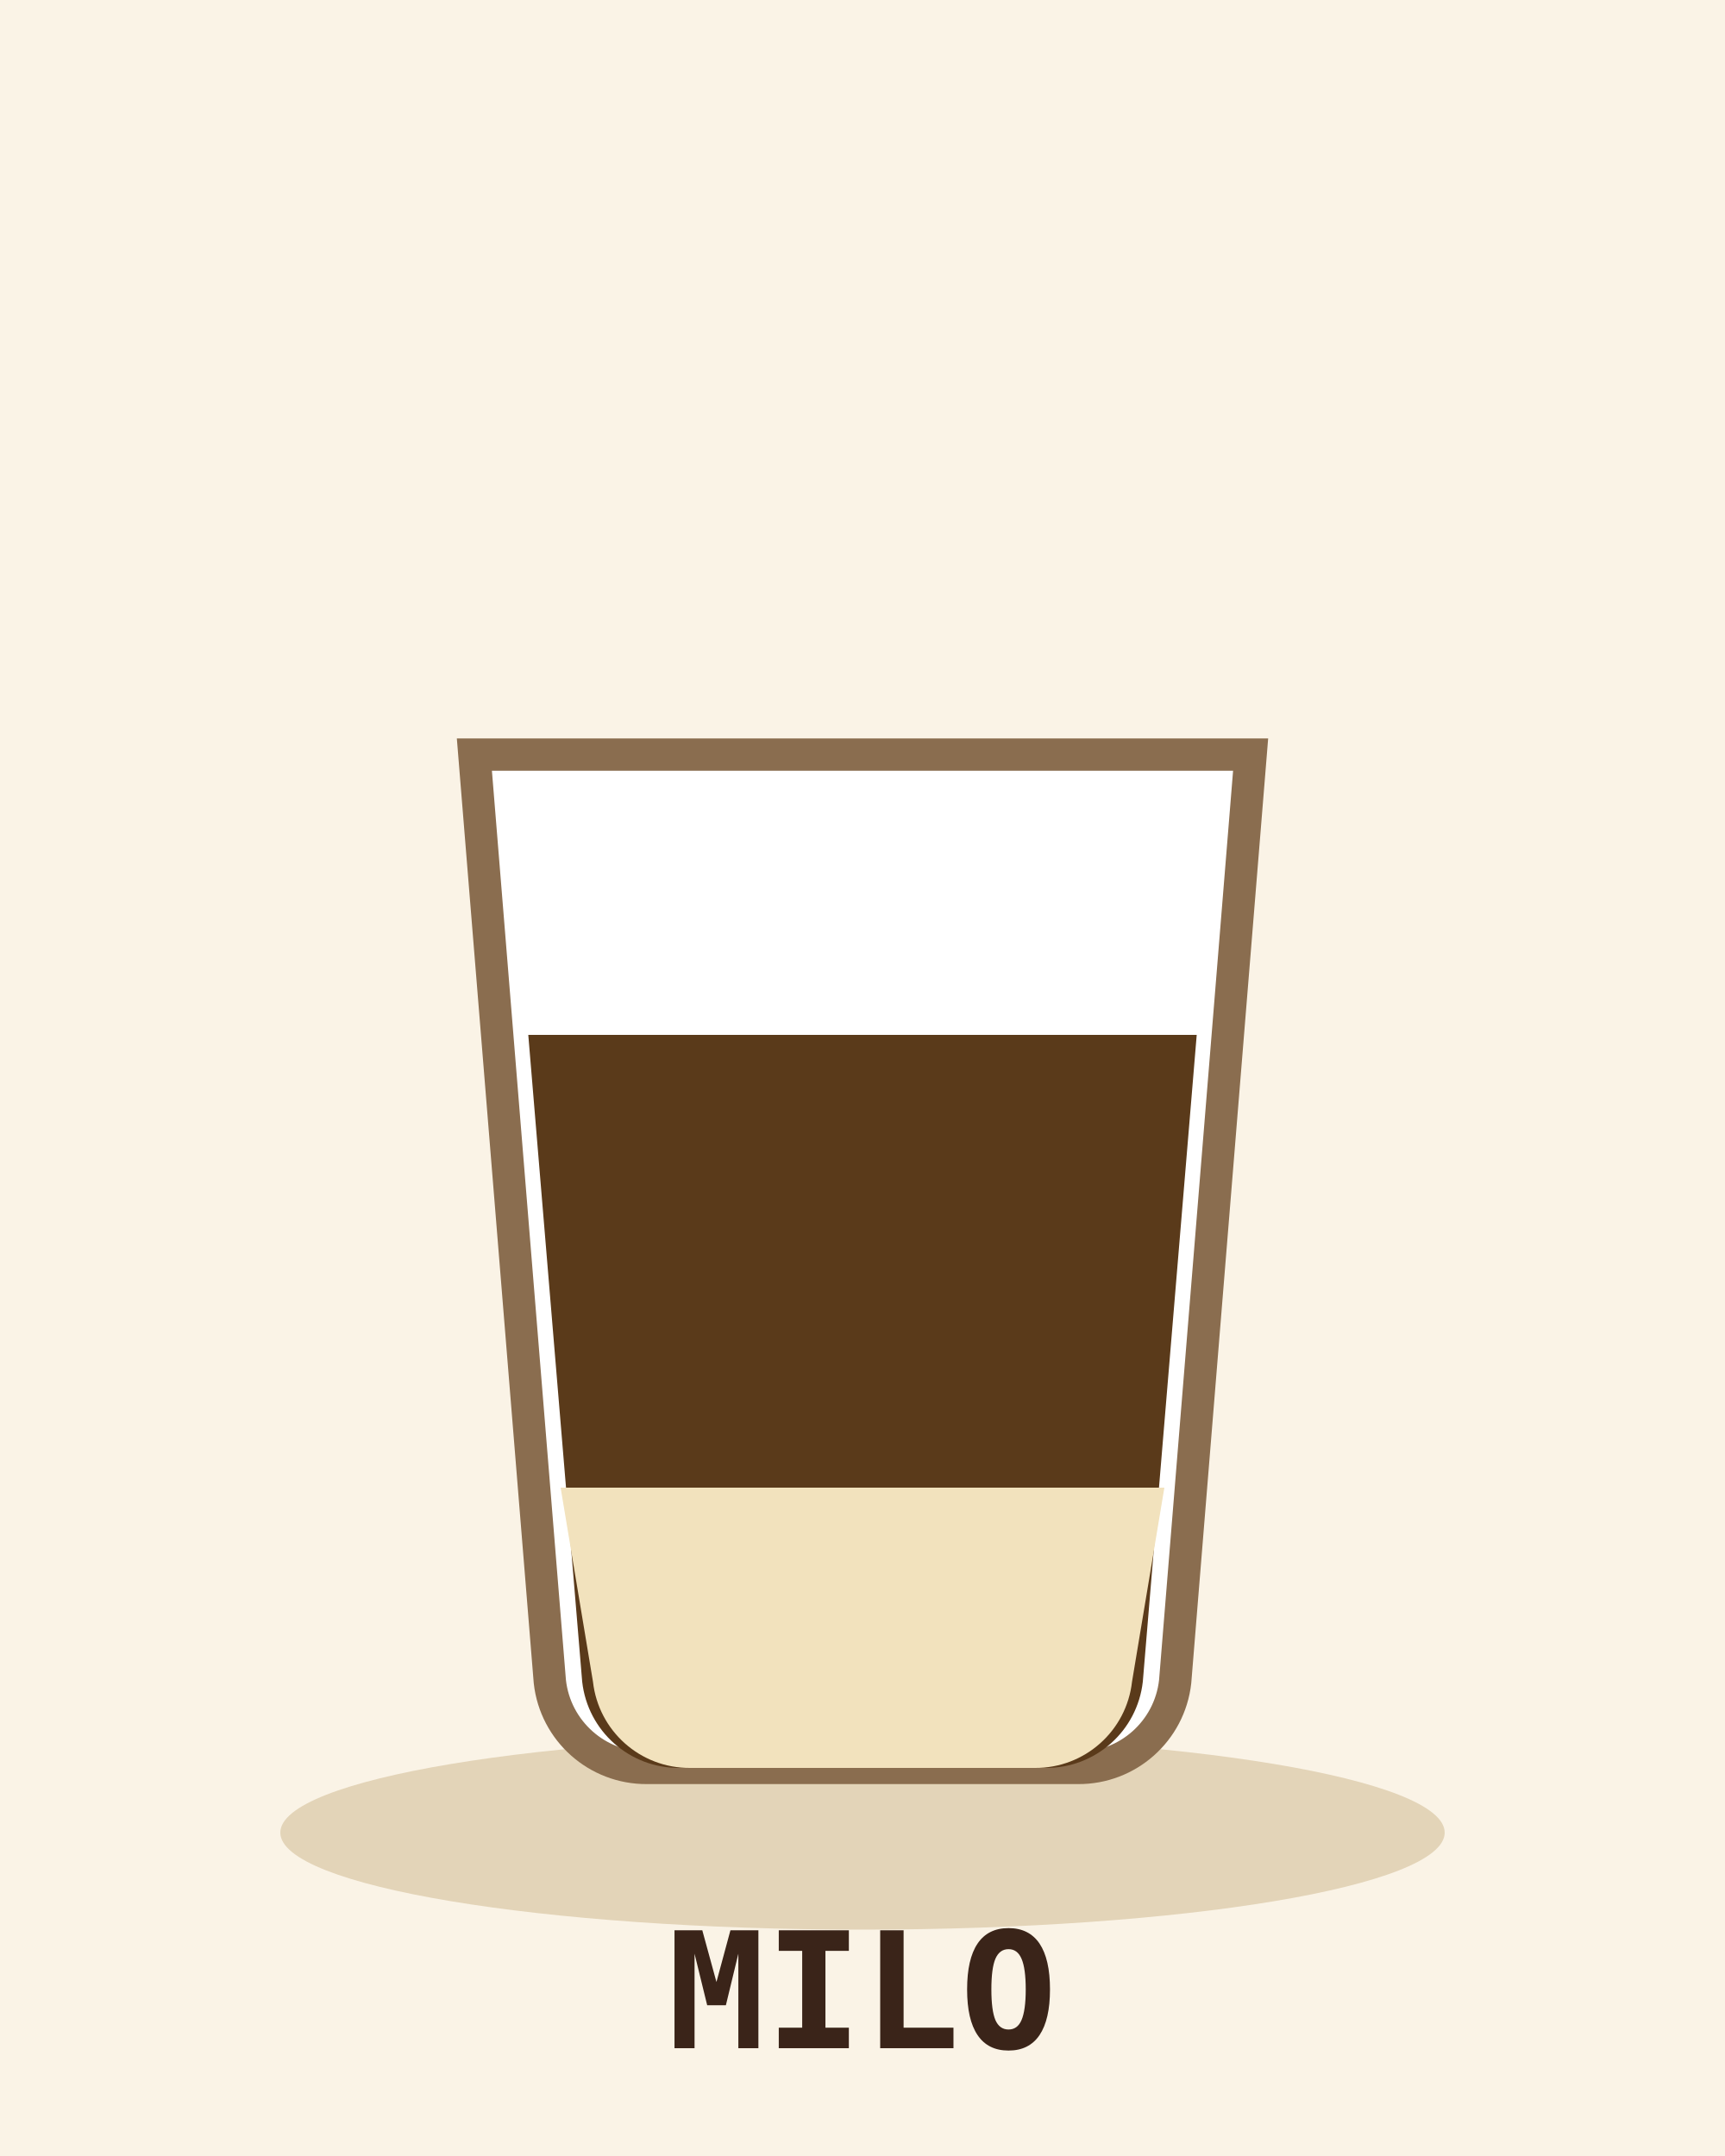
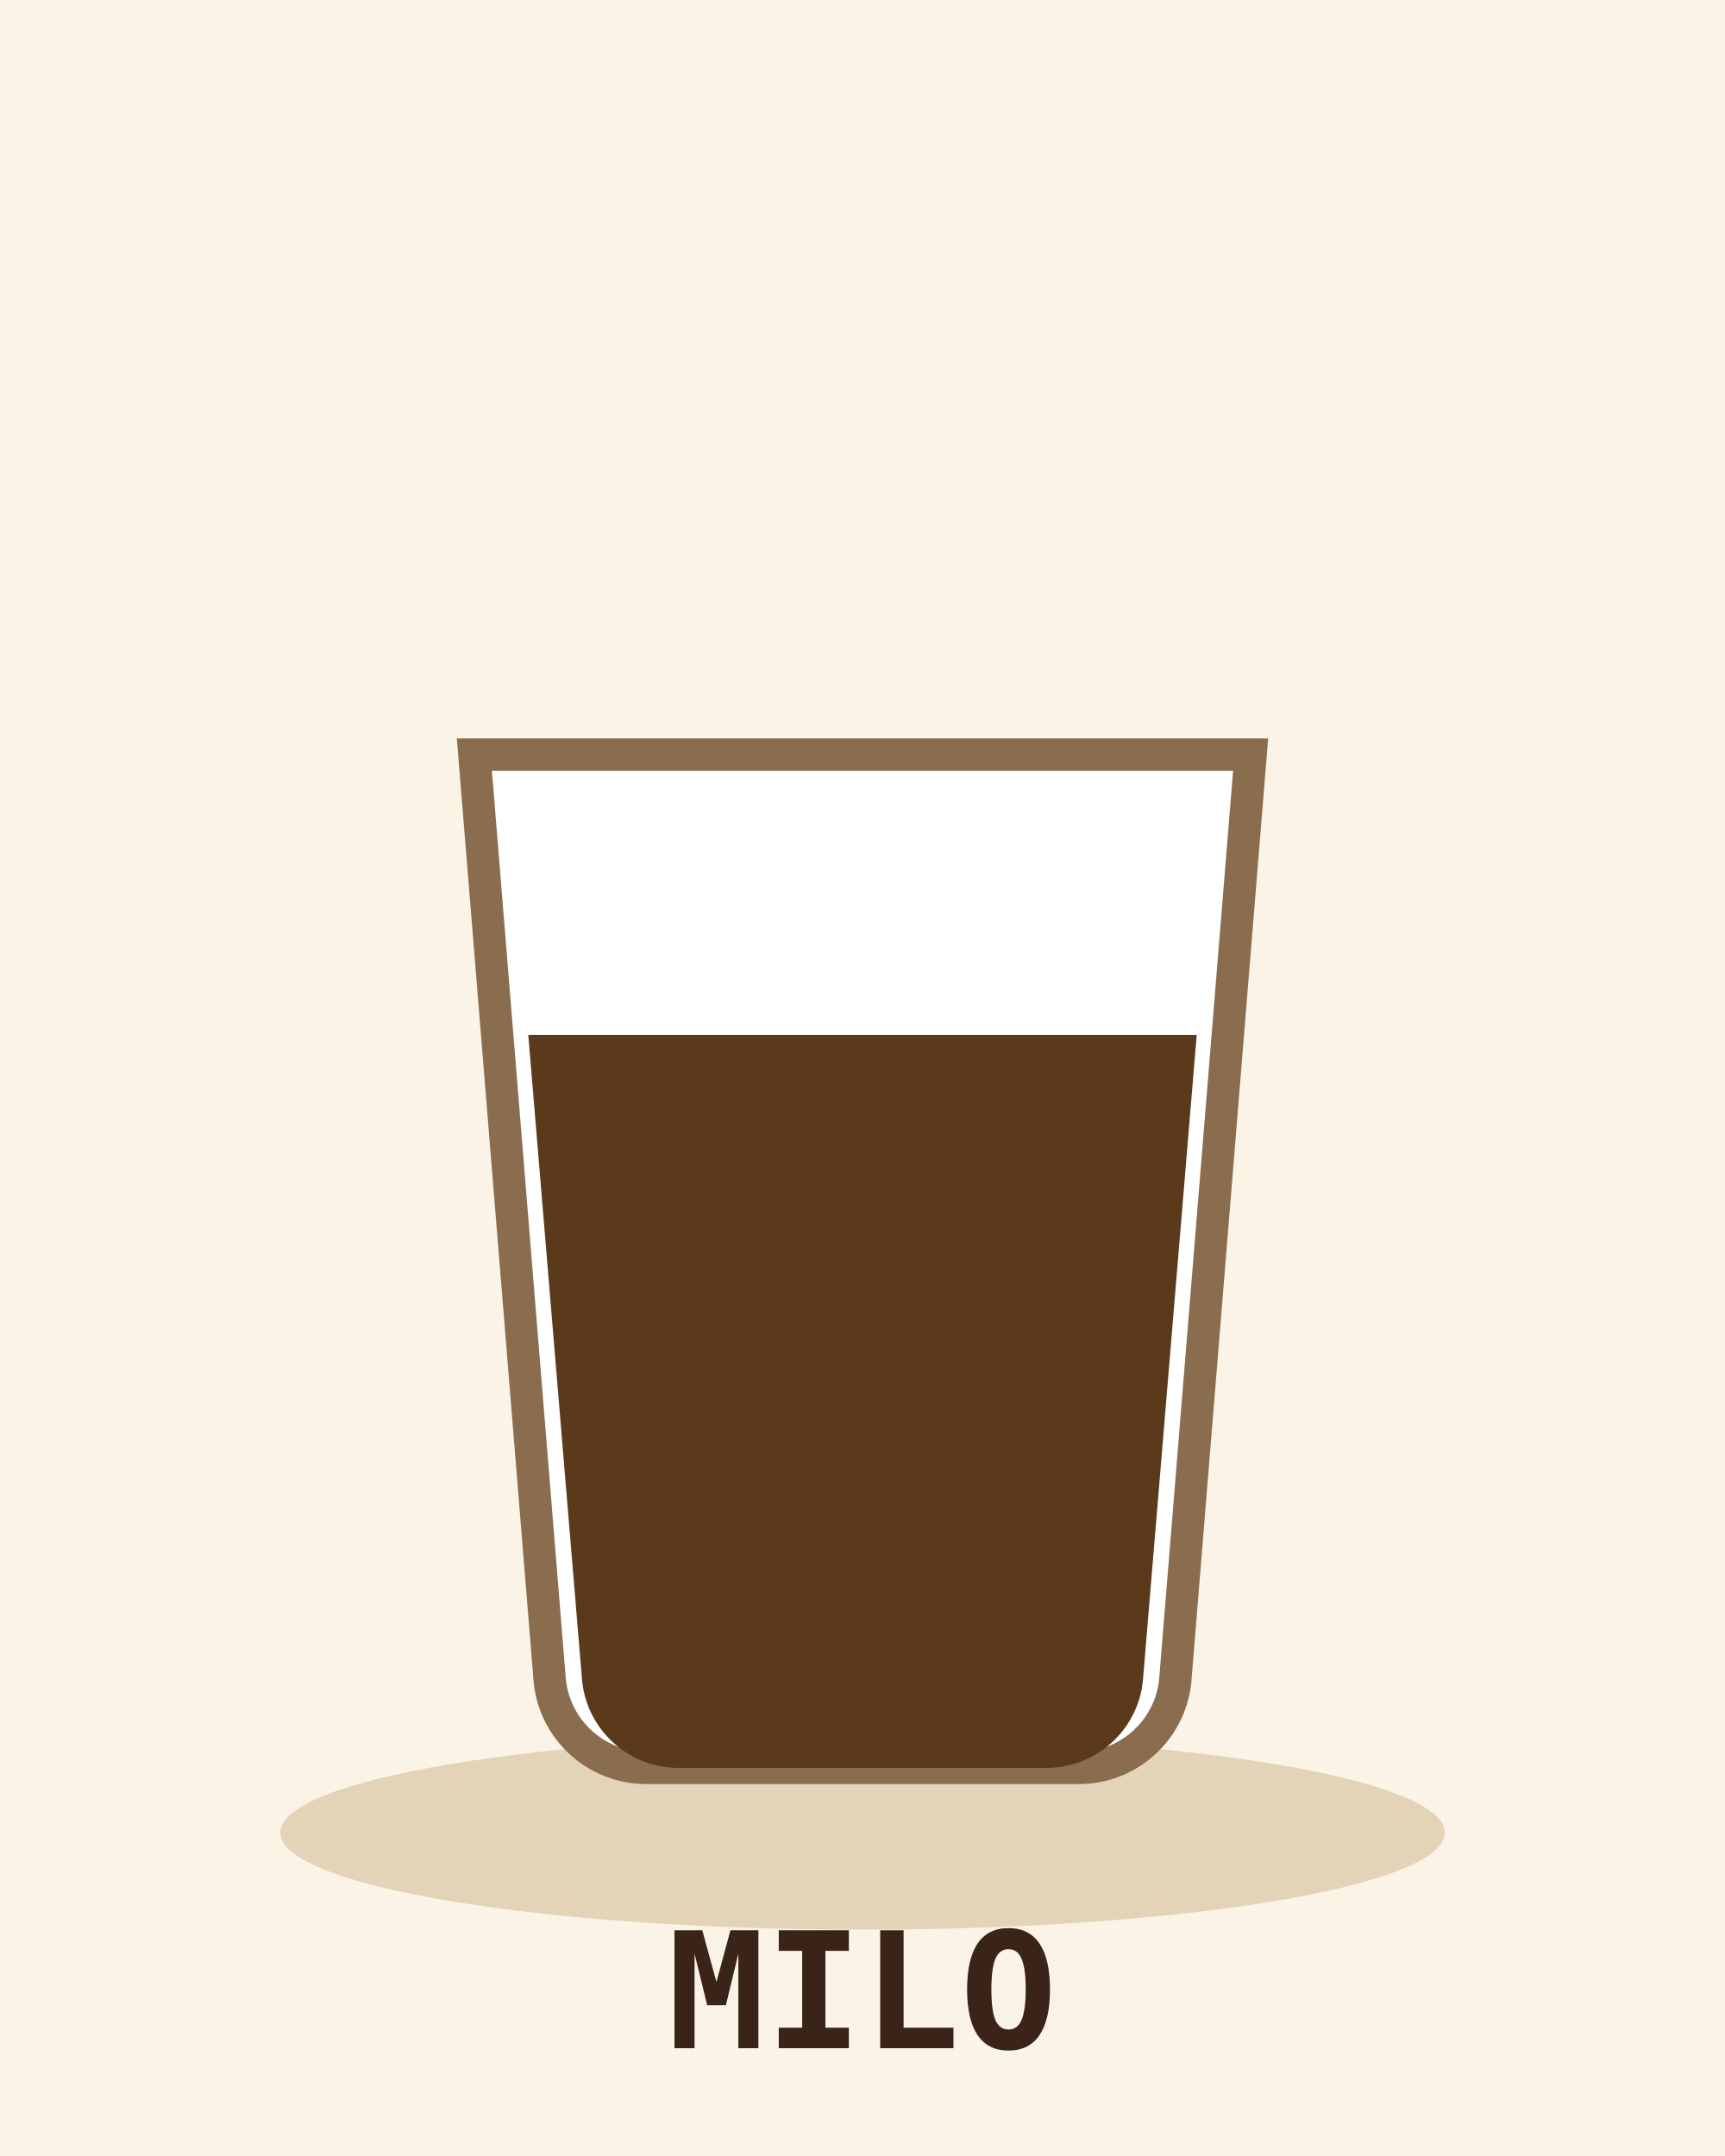
<svg xmlns="http://www.w3.org/2000/svg" viewBox="0 0 160 200" role="img" aria-label="Milo">
  <rect width="160" height="200" fill="#faf3e6" />
  <ellipse cx="80" cy="170" rx="54" ry="9" fill="#e3d4b8" />
  <path d="M44 70 h72 l-7 86 a9 9 0 0 1 -9 8 H60 a9 9 0 0 1 -9 -8 Z" fill="#ffffff" stroke="#8a6d4f" stroke-width="3" />
  <path d="M49 96 h62 l-5 60 a9 9 0 0 1 -9 8 H63 a9 9 0 0 1 -9 -8 Z" fill="#5a3a1a" />
-   <path d="M52 138 h56 l-3 18 a9 9 0 0 1 -9 8 H64 a9 9 0 0 1 -9 -8 Z" fill="#f2e2bd" />
  <text x="80" y="190" text-anchor="middle" font-family="monospace" font-size="15" font-weight="700" fill="#3a2419">MILO</text>
</svg>
